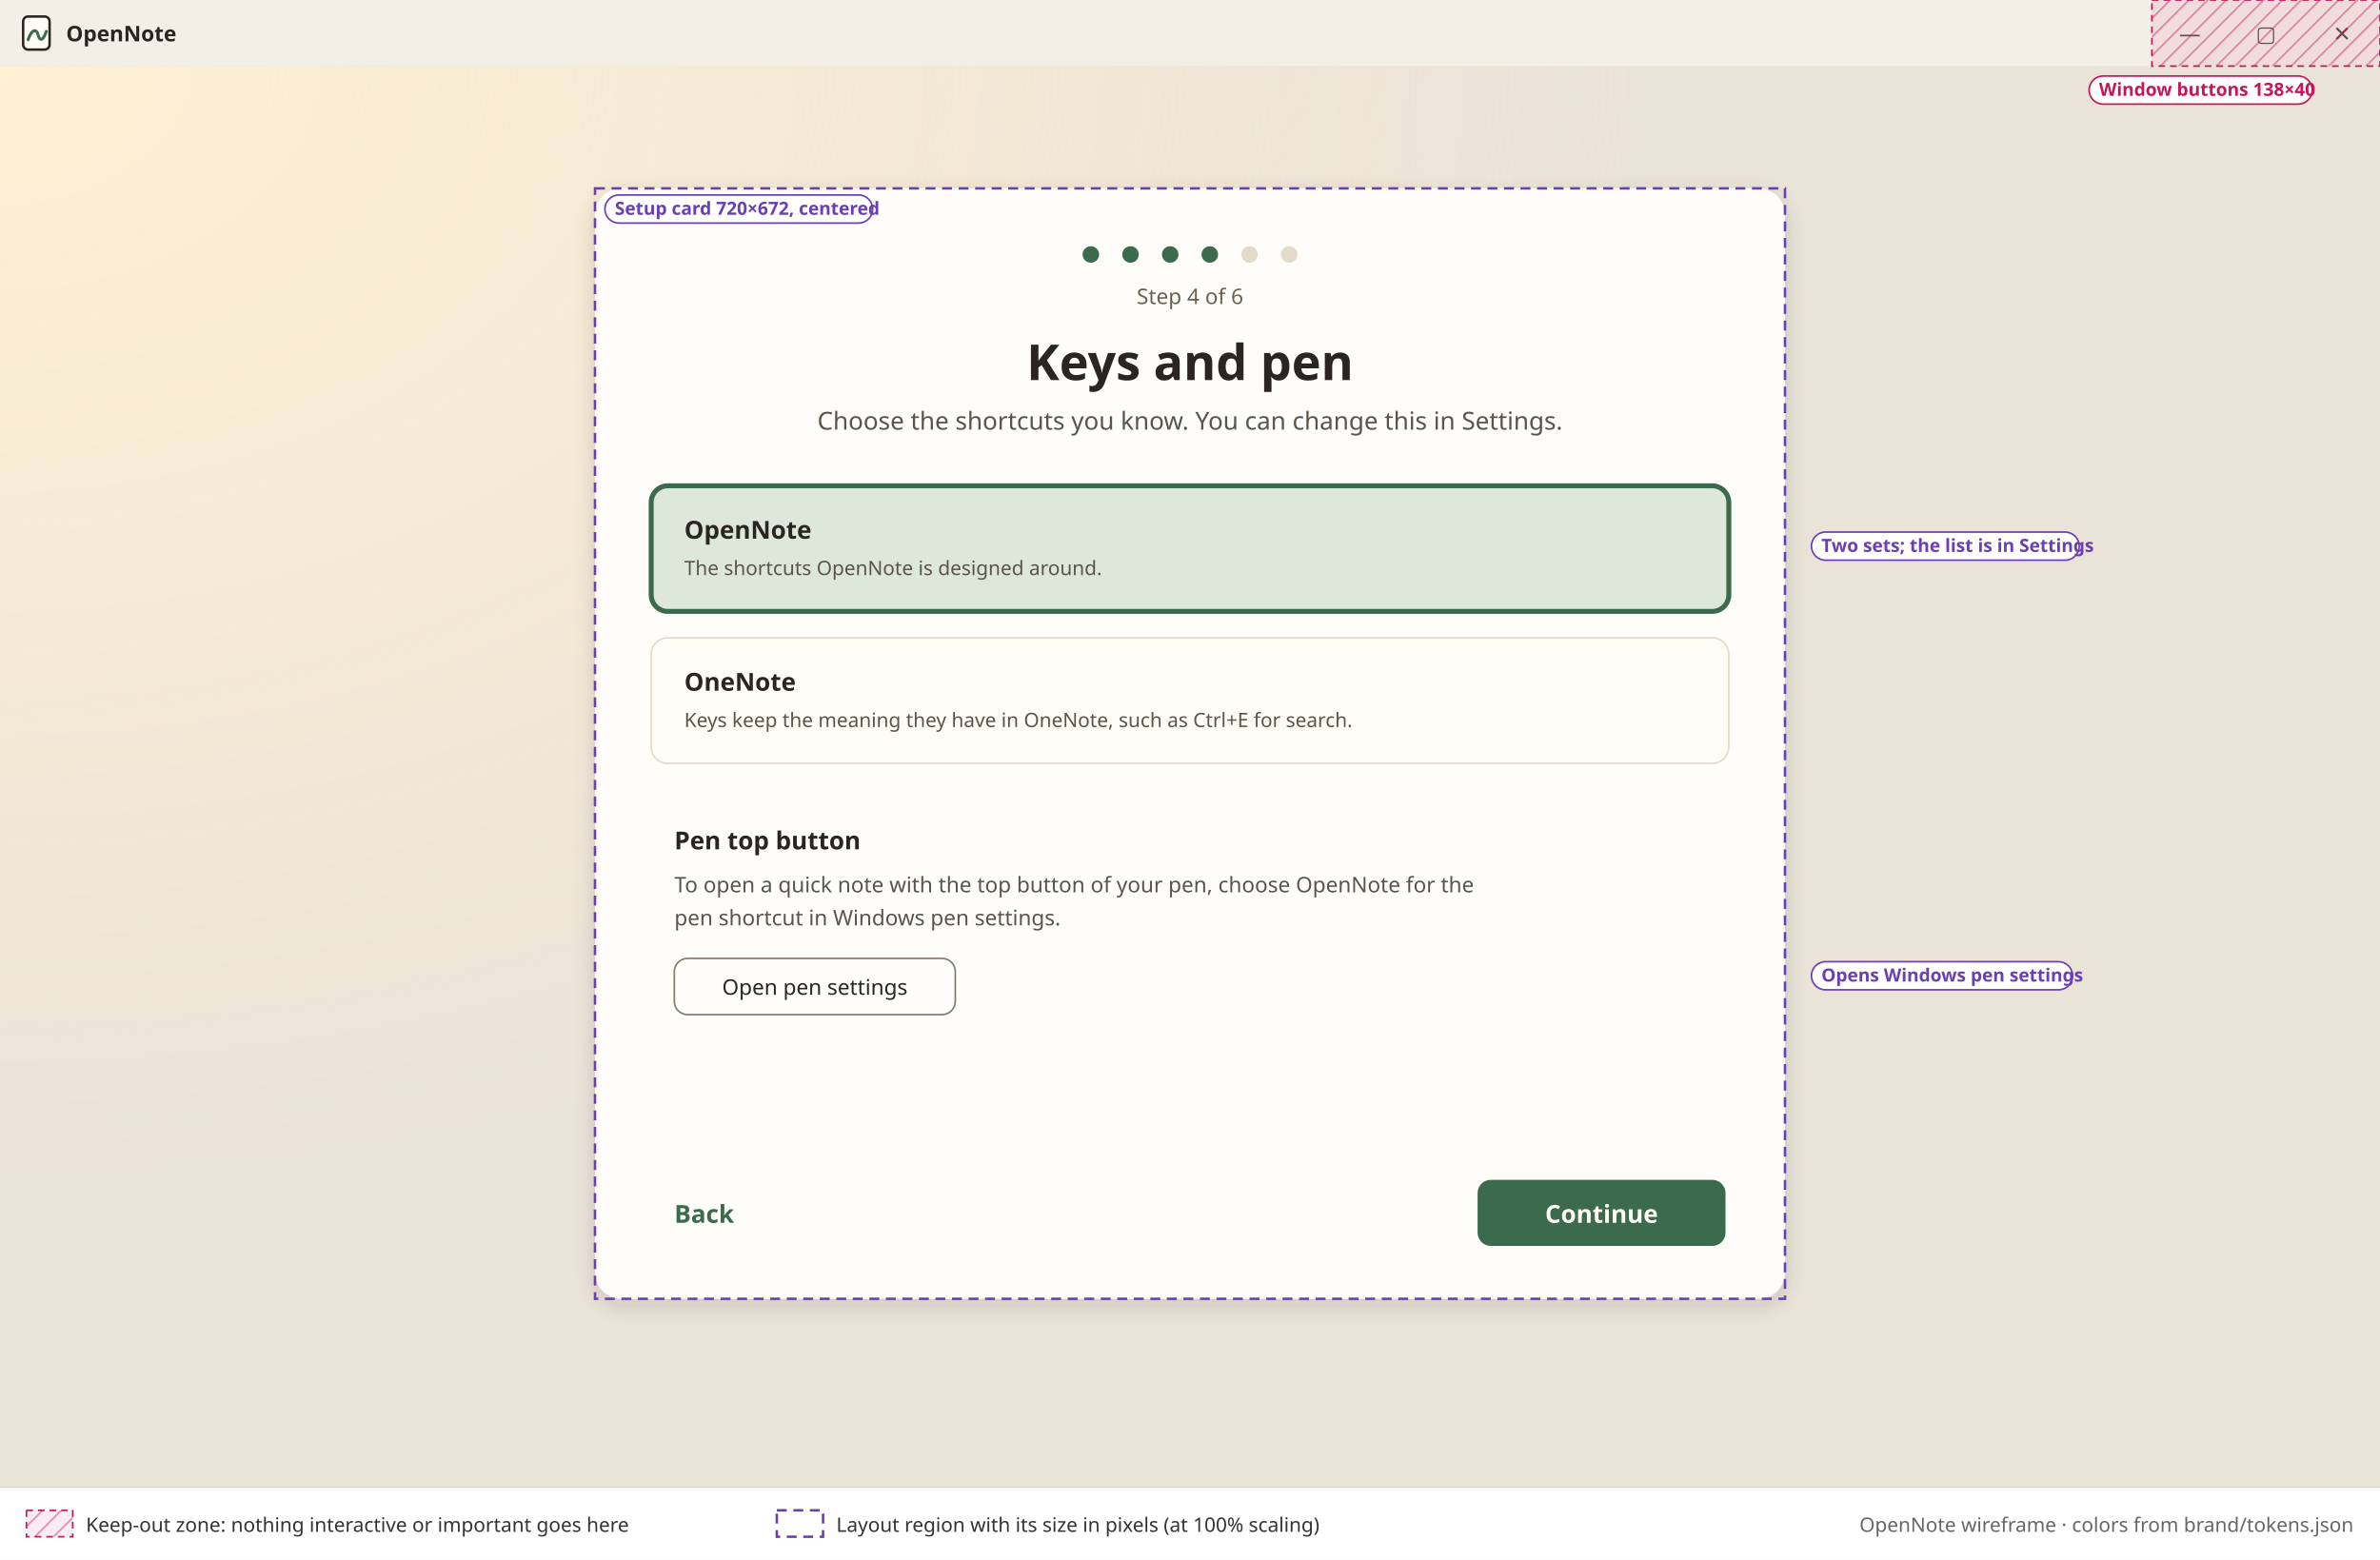
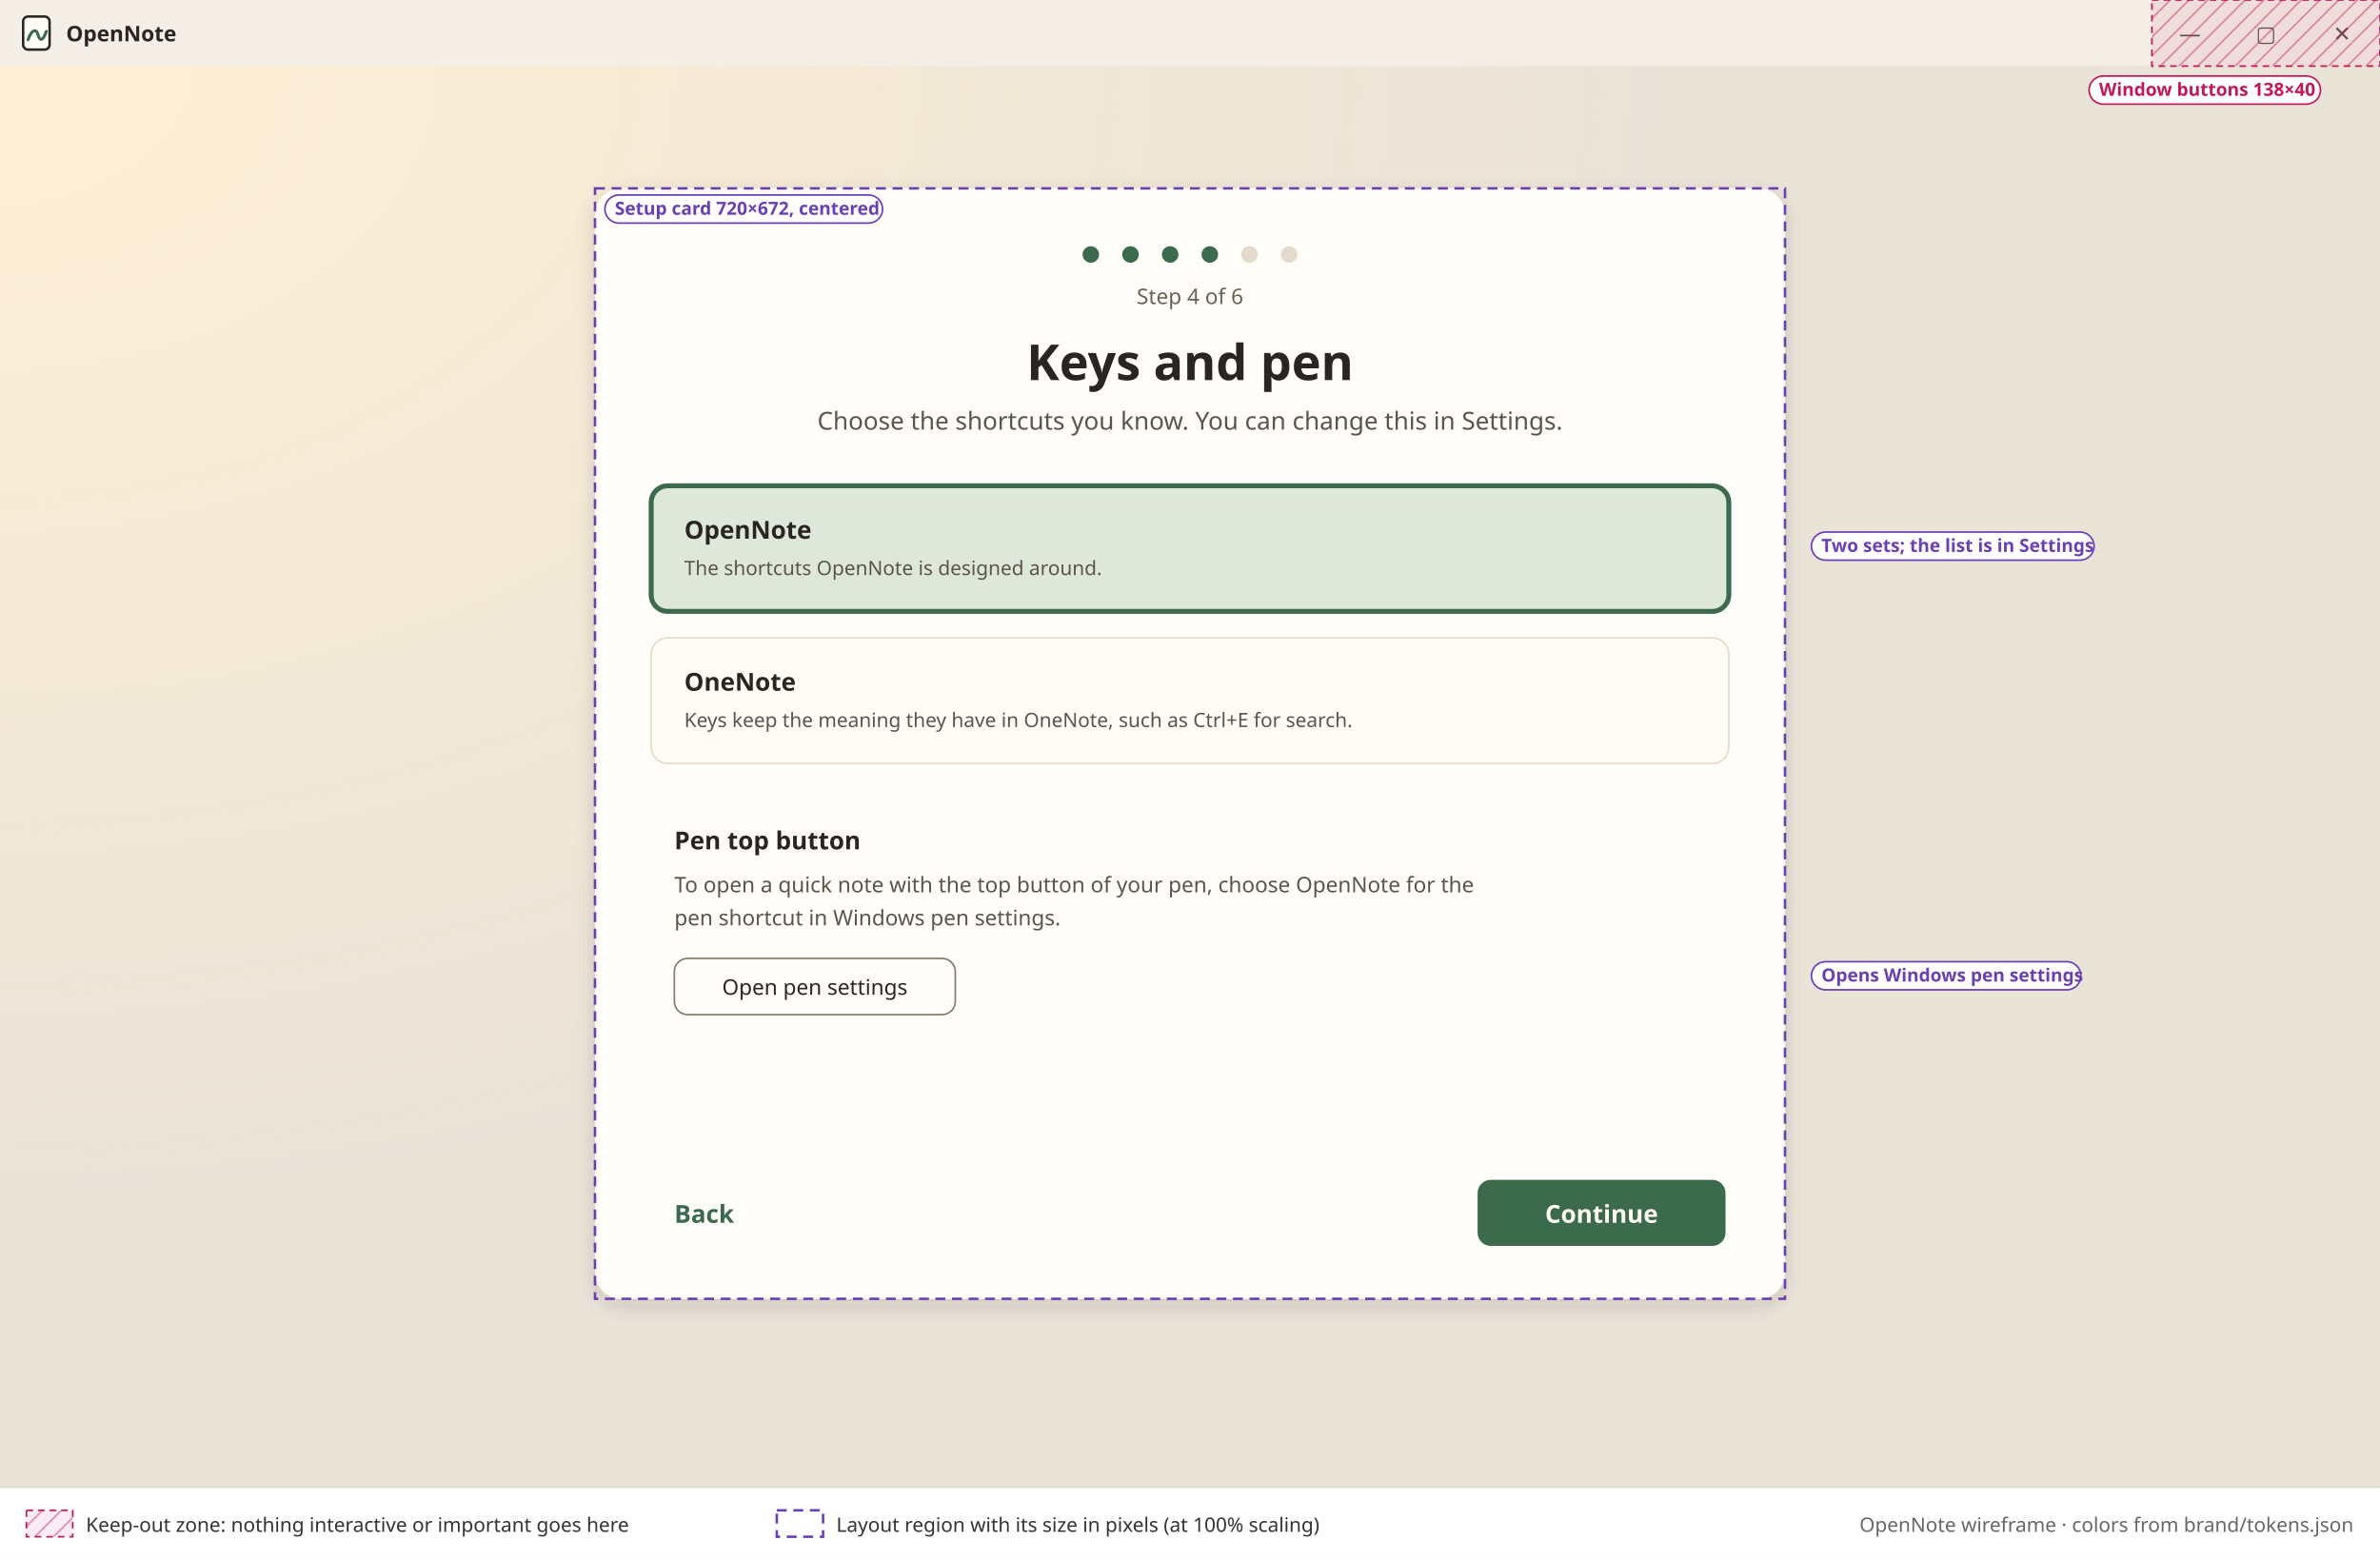
<svg xmlns="http://www.w3.org/2000/svg" viewBox="0 0 1440 944" width="1440" height="944" role="img">
  <defs>
    <pattern id="hatch" width="8" height="8" patternUnits="userSpaceOnUse" patternTransform="rotate(45)">
      <rect width="8" height="8" fill="#C2185B" fill-opacity="0.08" />
      <line x1="0" y1="0" x2="0" y2="8" stroke="#C2185B" stroke-opacity="0.45" stroke-width="2" />
    </pattern>
    <filter id="shadow" x="-10%" y="-10%" width="120%" height="130%">
      <feDropShadow dx="0" dy="4" stdDeviation="6" flood-color="#2B2521" flood-opacity="0.16" />
    </filter>
  </defs>
  <rect x="0" y="0" width="1440" height="900" rx="0" fill="#F3EEE6" />
  <rect x="0" y="0" width="1440" height="40" rx="0" fill="#F3EEE6" />
  <rect x="14" y="10" width="16" height="20" rx="3" fill="#FFFCF6" stroke="#2B2521" stroke-width="1.5" />
  <path d="M17 24c2-6 5-7 6-3s3 4 5-2" fill="none" stroke-linecap="round" stroke-linejoin="round" stroke="#3B6A4D" stroke-width="1.8" />
  <text x="40" y="25" font-size="13" font-weight="600" fill="#2B2521" text-anchor="start" font-family="'Atkinson Hyperlegible Next', 'Segoe UI', system-ui, sans-serif">OpenNote</text>
  <text x="1325" y="25" font-size="13" font-weight="400" fill="#5C534A" text-anchor="middle" font-family="'Atkinson Hyperlegible Next', 'Segoe UI', system-ui, sans-serif">—</text>
  <text x="1371" y="25" font-size="13" font-weight="400" fill="#5C534A" text-anchor="middle" font-family="'Atkinson Hyperlegible Next', 'Segoe UI', system-ui, sans-serif">▢</text>
  <text x="1417" y="25" font-size="13" font-weight="400" fill="#5C534A" text-anchor="middle" font-family="'Atkinson Hyperlegible Next', 'Segoe UI', system-ui, sans-serif">✕</text>
  <defs>
    <radialGradient id="ambient12" cx="0" cy="0" r="1" gradientUnits="userSpaceOnUse" gradientTransform="translate(0 40) scale(1008 688)">
      <stop offset="0" stop-color="#FFF0D4" />
      <stop offset="1" stop-color="#FFF0D4" stop-opacity="0" />
    </radialGradient>
    <radialGradient id="ambient12p">
      <stop offset="0" stop-color="#FCE4B8" />
      <stop offset="1" stop-color="#FCE4B8" stop-opacity="0" />
    </radialGradient>
  </defs>
  <rect x="0" y="40" width="1440" height="860" rx="0" fill="#EAE3D8" />
  <rect x="0" y="40" width="1440" height="860" fill="url(#ambient12)" />
  <rect x="360" y="114" width="720" height="672" rx="16" fill="#FFFDF9" filter="url(#shadow)" />
  <circle cx="660" cy="154" r="5" fill="#3B6A4D" />
  <circle cx="684" cy="154" r="5" fill="#3B6A4D" />
  <circle cx="708" cy="154" r="5" fill="#3B6A4D" />
  <circle cx="732" cy="154" r="5" fill="#3B6A4D" />
  <circle cx="756" cy="154" r="5" fill="#E3DACC" />
  <circle cx="780" cy="154" r="5" fill="#E3DACC" />
  <text x="720" y="184" font-size="13" font-weight="400" fill="#6B6054" text-anchor="middle" font-family="'Atkinson Hyperlegible Next', 'Segoe UI', system-ui, sans-serif">Step 4 of 6</text>
  <text x="720" y="230" font-size="30" font-weight="600" fill="#2B2521" text-anchor="middle" font-family="'Atkinson Hyperlegible Next', 'Segoe UI', system-ui, sans-serif">Keys and pen</text>
  <text x="720" y="260" font-size="15" font-weight="400" fill="#5C534A" text-anchor="middle" font-family="'Atkinson Hyperlegible Next', 'Segoe UI', system-ui, sans-serif">Choose the shortcuts you know. You can change this in Settings.</text>
  <rect x="394" y="294" width="652" height="76" rx="10" fill="#DDE8DA" stroke="#3B6A4D" stroke-width="3" />
  <text x="414" y="326" font-size="15" font-weight="600" fill="#2B2521" text-anchor="start" font-family="'Atkinson Hyperlegible Next', 'Segoe UI', system-ui, sans-serif">OpenNote</text>
  <text x="414" y="348" font-size="12" font-weight="400" fill="#5C534A" text-anchor="start" font-family="'Atkinson Hyperlegible Next', 'Segoe UI', system-ui, sans-serif">The shortcuts OpenNote is designed around.</text>
  <rect x="394" y="386" width="652" height="76" rx="10" fill="#FFFCF6" stroke="#E3DACC" stroke-width="1" />
  <text x="414" y="418" font-size="15" font-weight="600" fill="#2B2521" text-anchor="start" font-family="'Atkinson Hyperlegible Next', 'Segoe UI', system-ui, sans-serif">OneNote</text>
  <text x="414" y="440" font-size="12" font-weight="400" fill="#5C534A" text-anchor="start" font-family="'Atkinson Hyperlegible Next', 'Segoe UI', system-ui, sans-serif">Keys keep the meaning they have in OneNote, such as Ctrl+E for search.</text>
  <text x="408" y="514" font-size="15" font-weight="600" fill="#2B2521" text-anchor="start" font-family="'Atkinson Hyperlegible Next', 'Segoe UI', system-ui, sans-serif">Pen top button</text>
  <text x="408" y="540" font-size="13" font-weight="400" fill="#5C534A" text-anchor="start" font-family="'Atkinson Hyperlegible Next', 'Segoe UI', system-ui, sans-serif">To open a quick note with the top button of your pen, choose OpenNote for the</text>
  <text x="408" y="560" font-size="13" font-weight="400" fill="#5C534A" text-anchor="start" font-family="'Atkinson Hyperlegible Next', 'Segoe UI', system-ui, sans-serif">pen shortcut in Windows pen settings.</text>
  <g data-fit="6" data-center="both">
    <rect x="408" y="580" width="170" height="34" rx="8" fill="none" stroke="#877B6C" stroke-width="1" />
    <text x="493" y="602" font-size="13" font-weight="400" fill="#2B2521" text-anchor="middle" font-family="'Atkinson Hyperlegible Next', 'Segoe UI', system-ui, sans-serif">Open pen settings</text>
  </g>
  <text x="408" y="740" font-size="15" font-weight="600" fill="#3B6A4D" text-anchor="start" font-family="'Atkinson Hyperlegible Next', 'Segoe UI', system-ui, sans-serif">Back</text>
  <g data-fit="8" data-center="both">
    <rect x="894" y="714" width="150" height="40" rx="8" fill="#3B6A4D" />
    <text x="969" y="740" font-size="15" font-weight="600" fill="#FFFCF6" text-anchor="middle" font-family="'Atkinson Hyperlegible Next', 'Segoe UI', system-ui, sans-serif">Continue</text>
  </g>
  <g pointer-events="none">
    <rect x="360" y="114" width="720" height="672" rx="0" fill="none" stroke="#6A3FB5" stroke-width="1.5" stroke-dasharray="6 4" />
  </g>
  <g data-fit="4" pointer-events="none">
-     <rect x="366" y="118" width="162" height="17" rx="8.5" fill="#FFFFFF" stroke="#6A3FB5" stroke-width="1" />
+     <rect x="366" y="118" width="168" height="17" rx="8.5" fill="#FFFFFF" stroke="#6A3FB5" stroke-width="1" />
    <text x="372" y="130" font-size="11" font-weight="600" fill="#6A3FB5" text-anchor="start" font-family="'Atkinson Hyperlegible Next', 'Segoe UI', system-ui, sans-serif">Setup card 720×672, centered</text>
  </g>
  <g data-fit="4" pointer-events="none">
-     <rect x="1096" y="322" width="162" height="17" rx="8.5" fill="#FFFFFF" stroke="#6A3FB5" stroke-width="1" />
+     <rect x="1096" y="322" width="171" height="17" rx="8.5" fill="#FFFFFF" stroke="#6A3FB5" stroke-width="1" />
    <text x="1102" y="334" font-size="11" font-weight="600" fill="#6A3FB5" text-anchor="start" font-family="'Atkinson Hyperlegible Next', 'Segoe UI', system-ui, sans-serif">Two sets; the list is in Settings</text>
  </g>
  <g data-fit="4" pointer-events="none">
-     <rect x="1096" y="582" width="158" height="17" rx="8.5" fill="#FFFFFF" stroke="#6A3FB5" stroke-width="1" />
+     <rect x="1096" y="582" width="163" height="17" rx="8.5" fill="#FFFFFF" stroke="#6A3FB5" stroke-width="1" />
    <text x="1102" y="594" font-size="11" font-weight="600" fill="#6A3FB5" text-anchor="start" font-family="'Atkinson Hyperlegible Next', 'Segoe UI', system-ui, sans-serif">Opens Windows pen settings</text>
  </g>
  <g pointer-events="none">
    <rect x="1302" y="0" width="138" height="40" rx="0" fill="url(#hatch)" stroke="#C2185B" stroke-width="1" stroke-dasharray="4 3" />
  </g>
  <g data-fit="4" pointer-events="none">
-     <rect x="1264" y="46" width="135" height="17" rx="8.5" fill="#FFFFFF" stroke="#C2185B" stroke-width="1" />
+     <rect x="1264" y="46" width="140" height="17" rx="8.5" fill="#FFFFFF" stroke="#C2185B" stroke-width="1" />
    <text x="1270" y="58" font-size="11" font-weight="600" fill="#C2185B" text-anchor="start" font-family="'Atkinson Hyperlegible Next', 'Segoe UI', system-ui, sans-serif">Window buttons 138×40</text>
  </g>
  <rect x="0" y="900" width="1440" height="44" rx="0" fill="#FFFFFF" />
  <line x1="0" y1="900" x2="1440" y2="900" stroke="#D9D9D9" />
  <rect x="16" y="914" width="28" height="16" rx="0" fill="url(#hatch)" stroke="#C2185B" stroke-width="1" stroke-dasharray="4 3" />
  <text x="52" y="927" font-size="12" font-weight="400" fill="#333" text-anchor="start" font-family="'Atkinson Hyperlegible Next', 'Segoe UI', system-ui, sans-serif">Keep-out zone: nothing interactive or important goes here</text>
  <rect x="470" y="914" width="28" height="16" rx="0" fill="none" stroke="#6A3FB5" stroke-width="1.5" stroke-dasharray="6 4" />
  <text x="506" y="927" font-size="12" font-weight="400" fill="#333" text-anchor="start" font-family="'Atkinson Hyperlegible Next', 'Segoe UI', system-ui, sans-serif">Layout region with its size in pixels (at 100% scaling)</text>
  <text x="1424" y="927" font-size="12" font-weight="400" fill="#666" text-anchor="end" font-family="'Atkinson Hyperlegible Next', 'Segoe UI', system-ui, sans-serif">OpenNote wireframe · colors from brand/tokens.json</text>
</svg>
